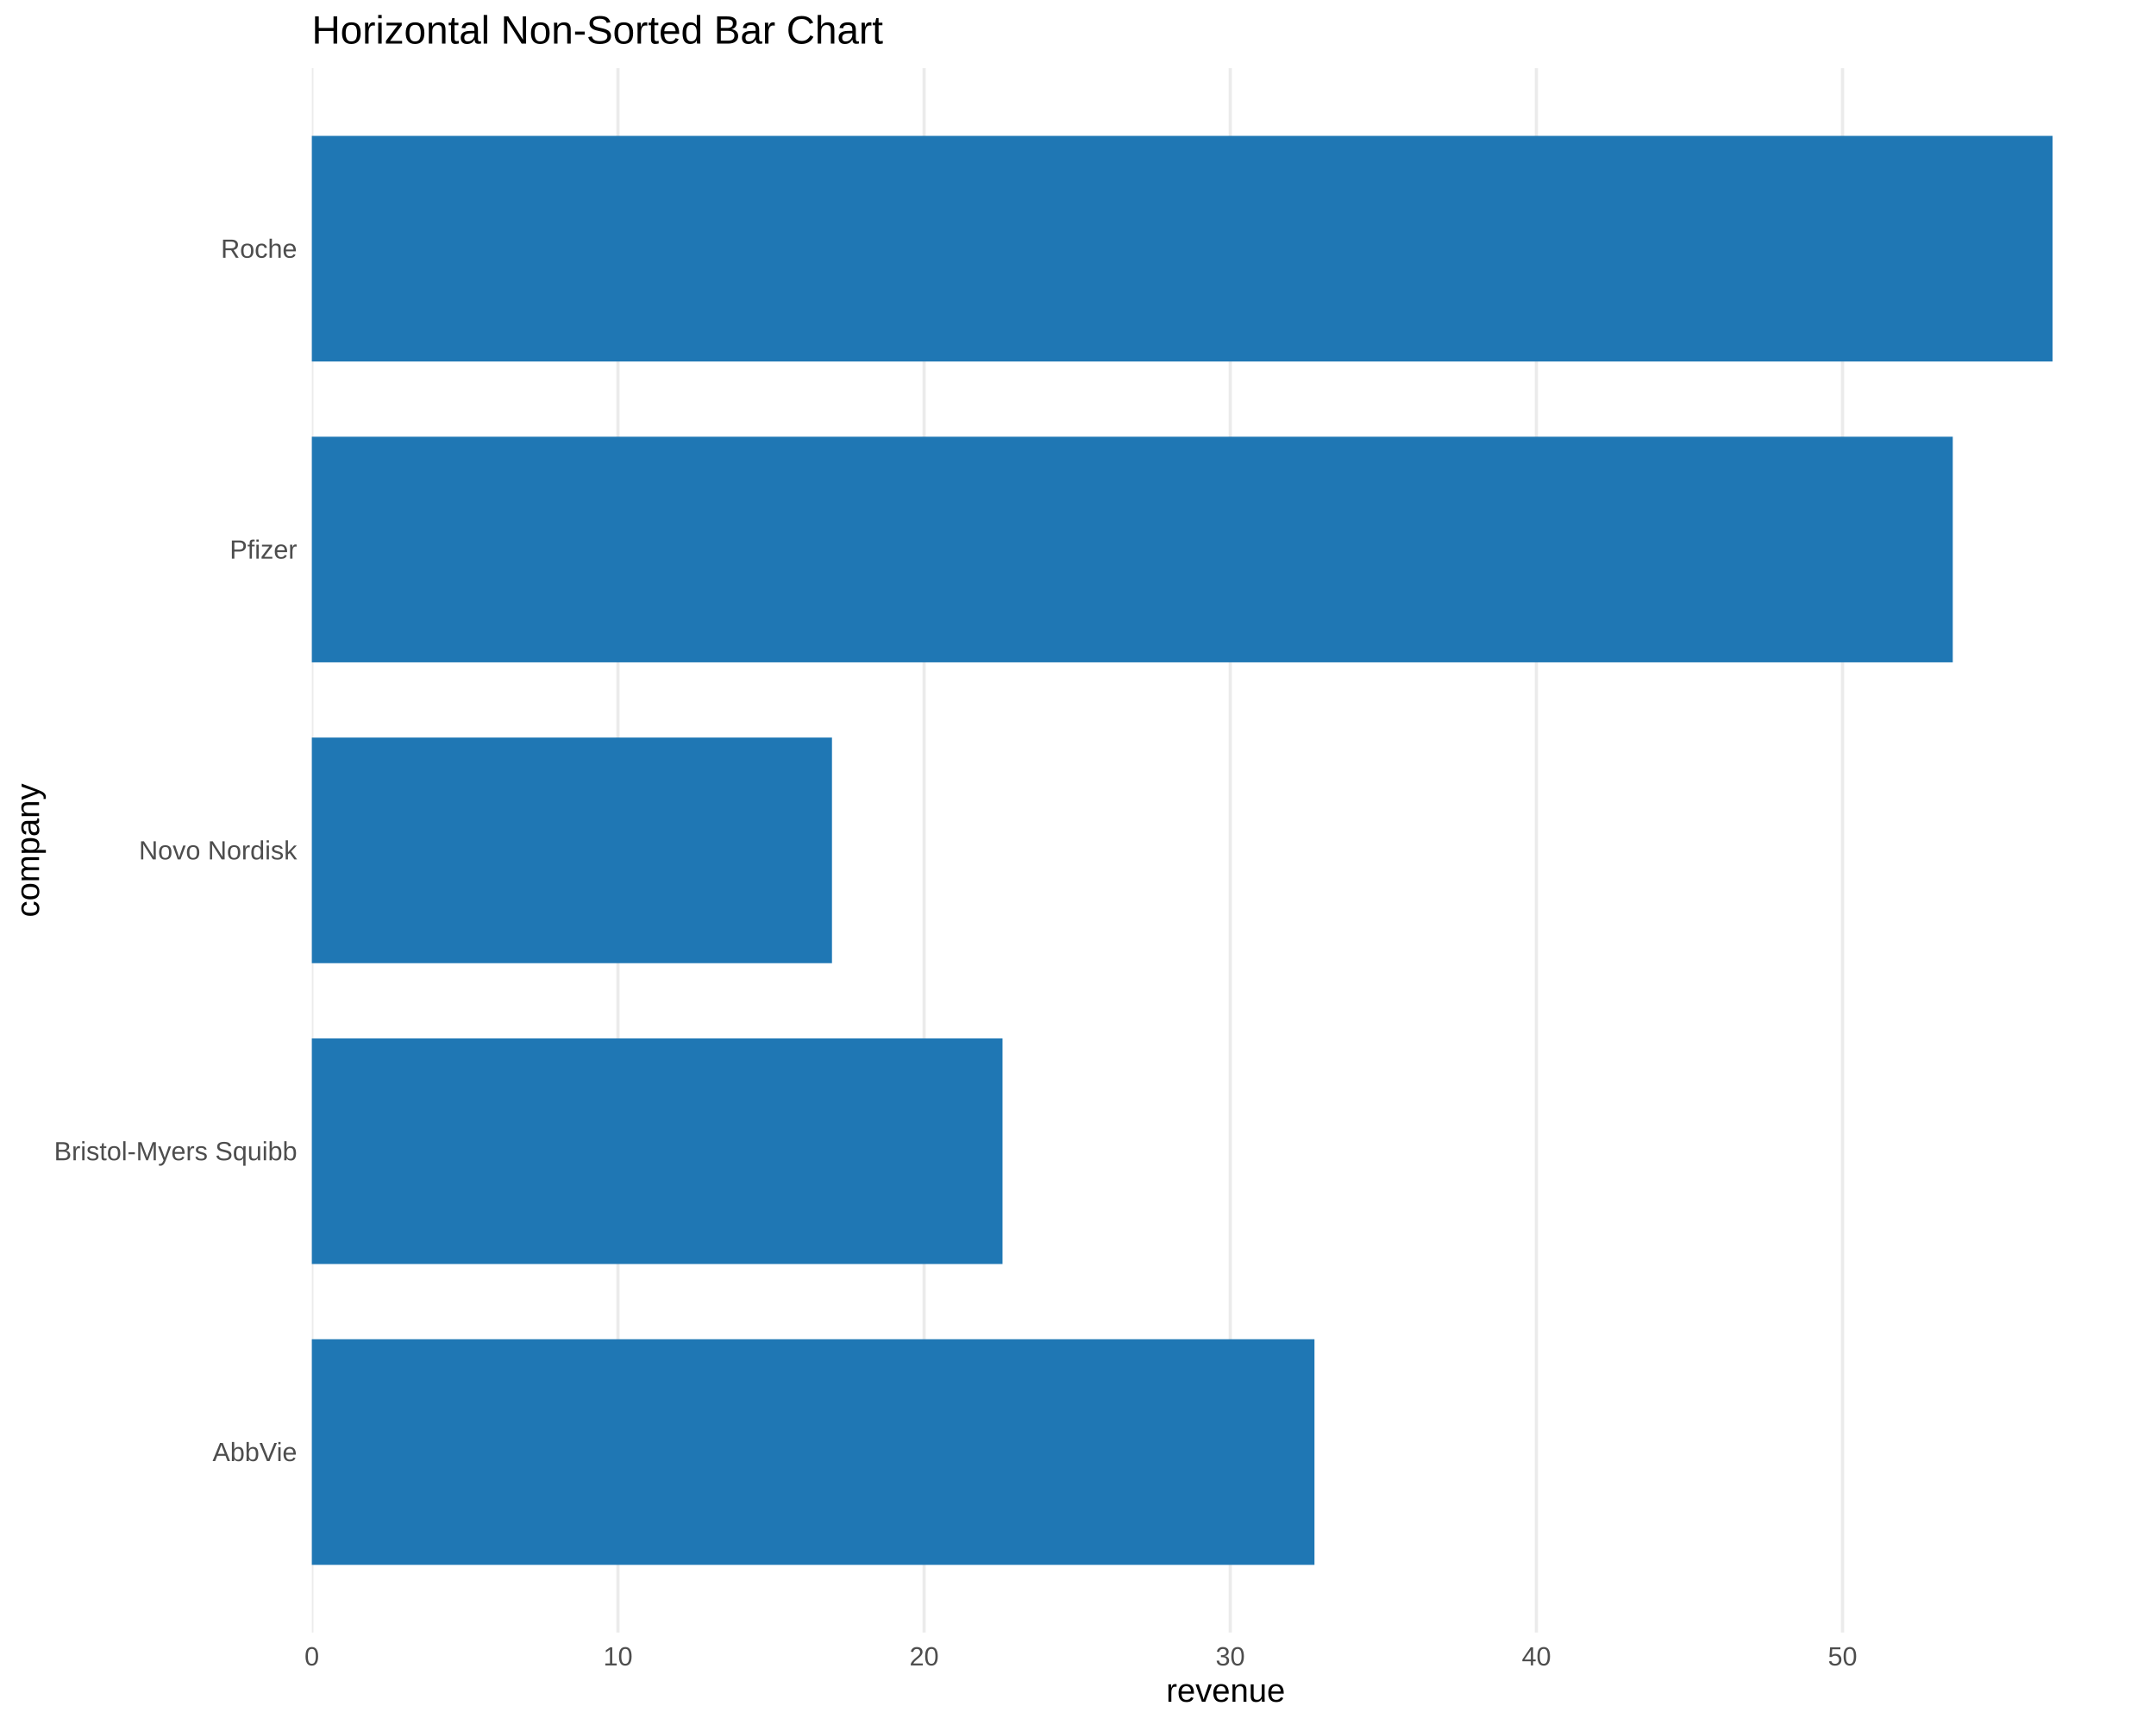
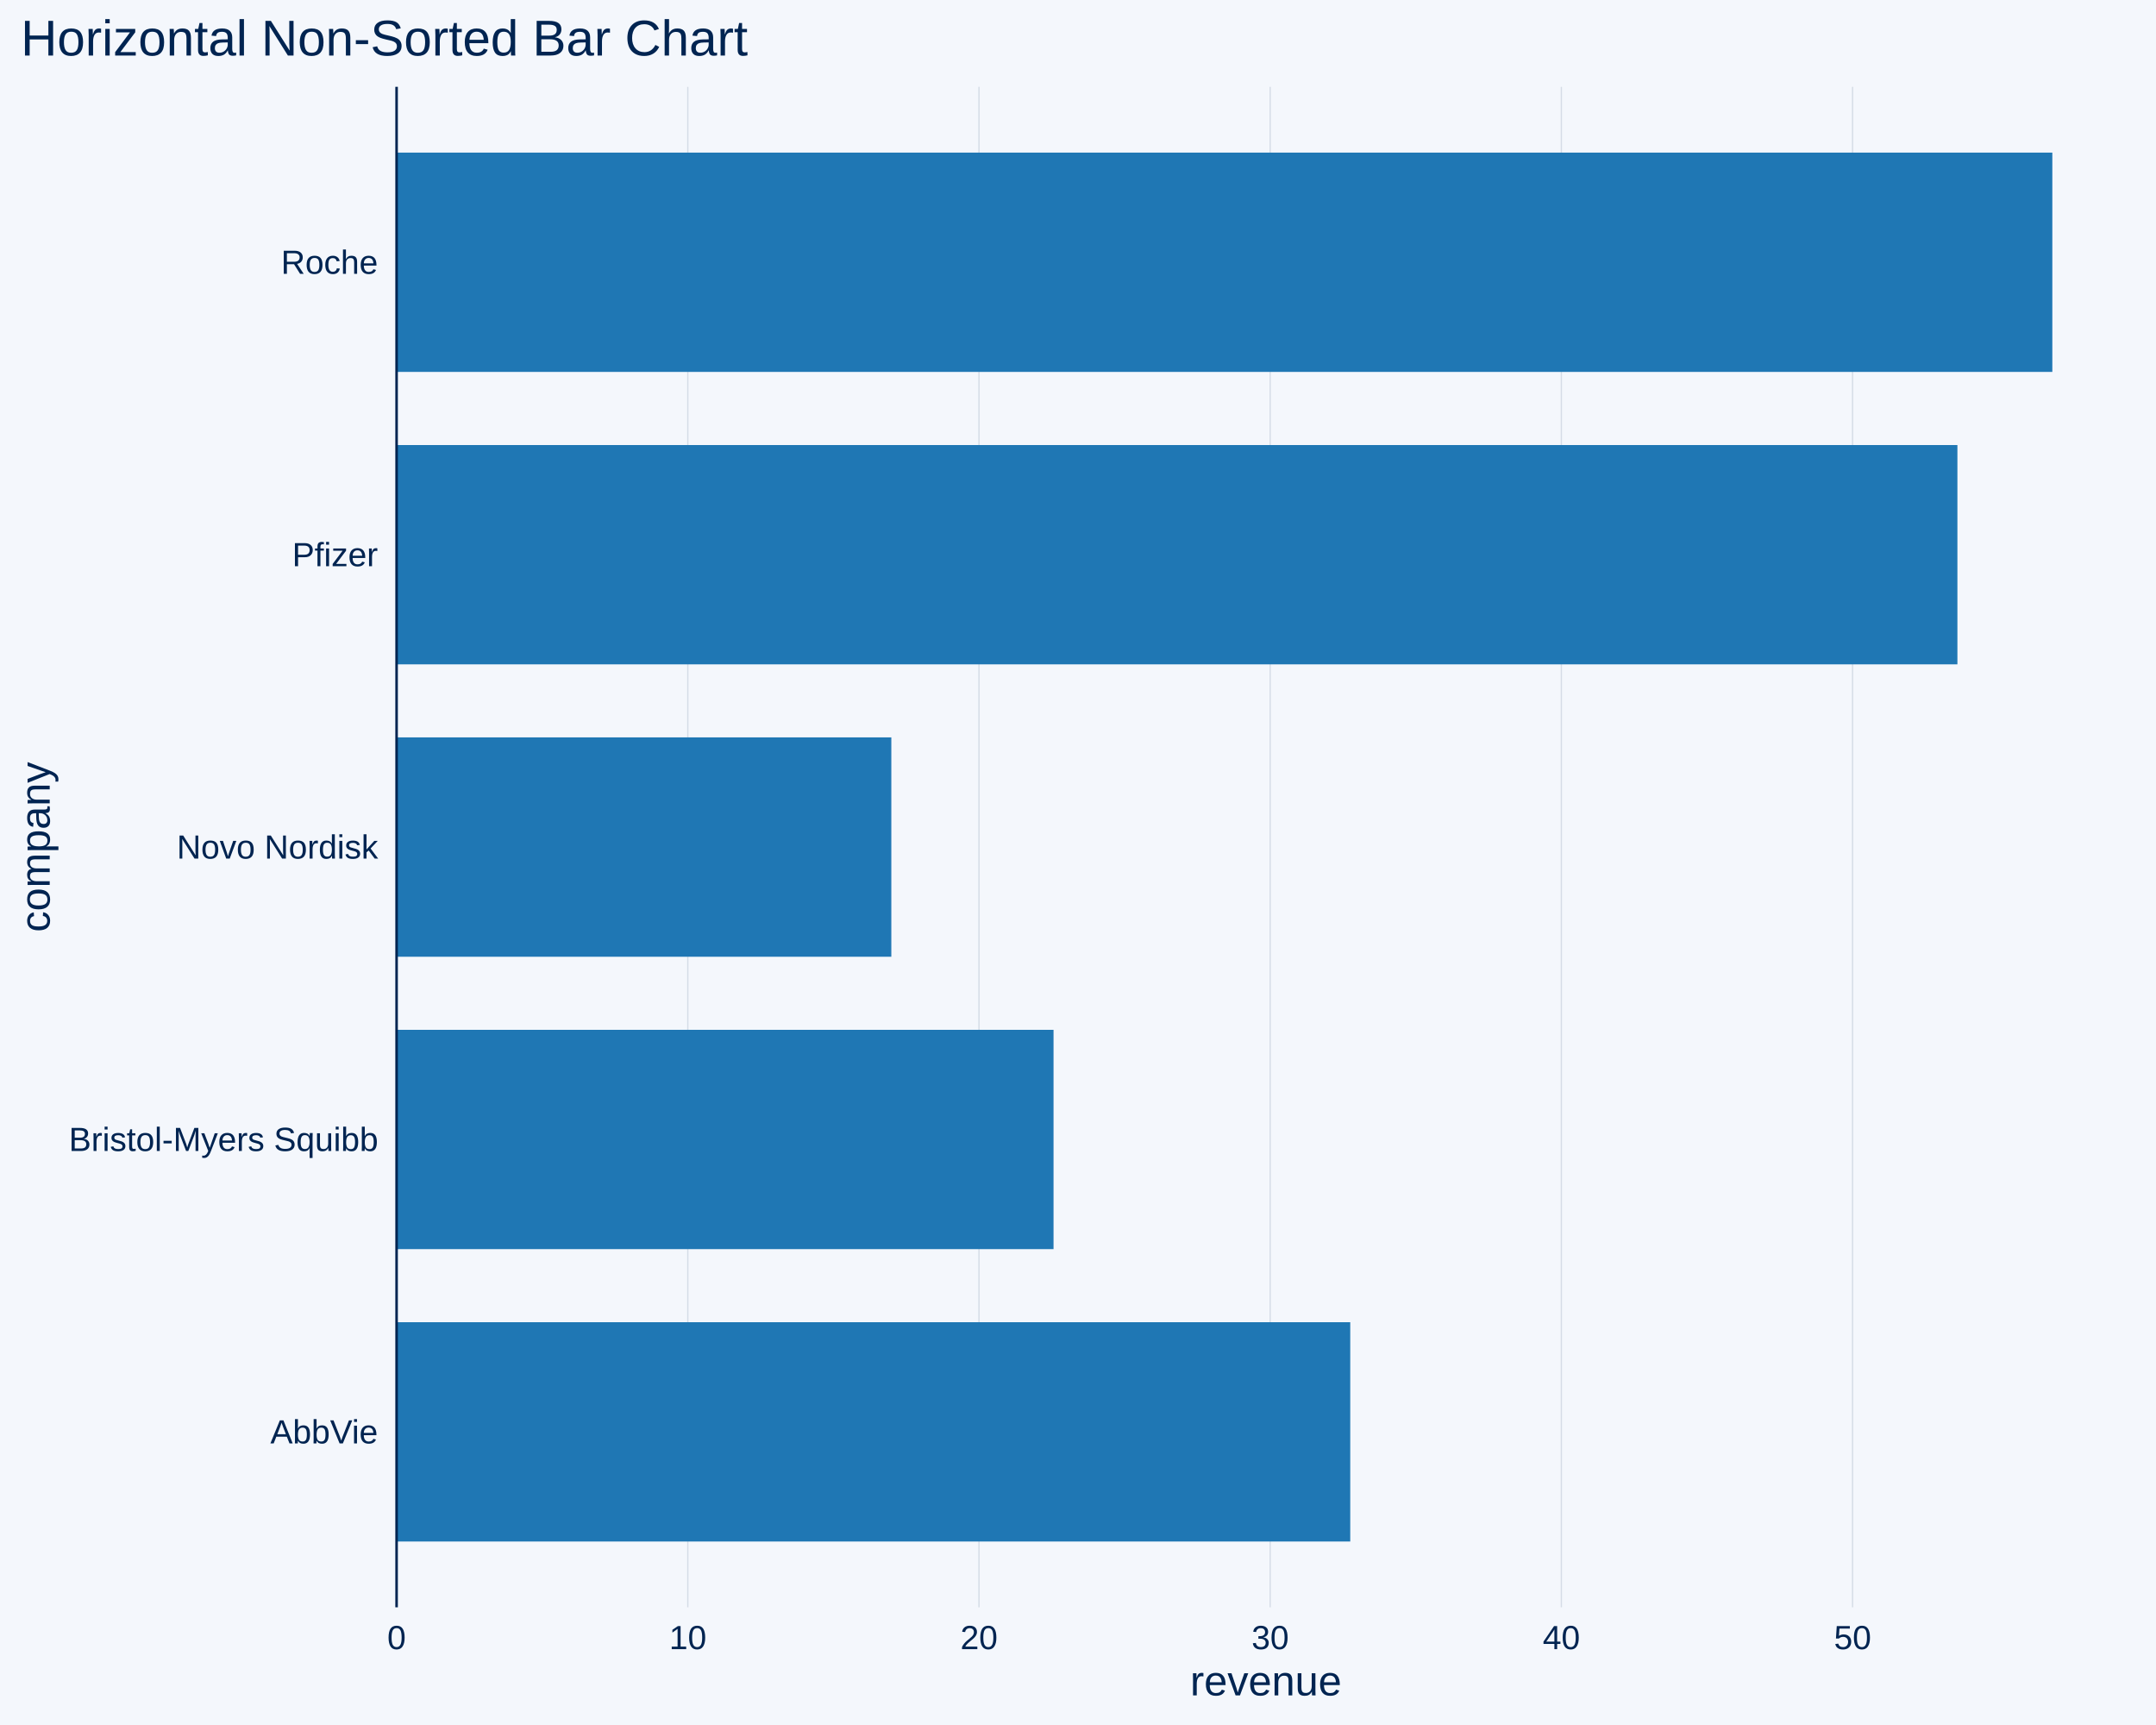
<svg xmlns="http://www.w3.org/2000/svg" viewBox="0 0 720.00 576.00">
  <defs>
    <style type="text/css">
    line, polyline, polygon, path, rect, circle {
      fill: none;
      stroke: #000000;
      stroke-linecap: round;
      stroke-linejoin: round;
      stroke-miterlimit: 10.00;
    }
  </style>
  </defs>
  <rect width="100%" height="100%" style="stroke: none; fill: #FFFFFF;" />
+   <rect x="0.00" y="0.00" width="720.00" height="576.00" style="stroke-width: 1.36; stroke: #F4F7FC; fill: #F4F7FC;" />
  <defs>
-     <clipPath id="cpMTA0LjE0fDcxNC41Mnw1NDUuMTN8MjIuNzc=">
-       <rect x="104.14" y="22.77" width="610.39" height="522.36" />
+     <clipPath id="cpMTMyLjQ0fDcxMy4wM3w1MzYuNzB8MjguOTk=">
+       <rect x="132.44" y="28.99" width="580.59" height="507.71" />
    </clipPath>
  </defs>
-   <polyline points="104.14,545.13 104.14,22.77 " style="stroke-width: 1.07; stroke: #EBEBEB; stroke-linecap: butt;" clip-path="url(#cpMTA0LjE0fDcxNC41Mnw1NDUuMTN8MjIuNzc=)" />
-   <polyline points="206.37,545.13 206.37,22.77 " style="stroke-width: 1.07; stroke: #EBEBEB; stroke-linecap: butt;" clip-path="url(#cpMTA0LjE0fDcxNC41Mnw1NDUuMTN8MjIuNzc=)" />
-   <polyline points="308.61,545.13 308.61,22.77 " style="stroke-width: 1.07; stroke: #EBEBEB; stroke-linecap: butt;" clip-path="url(#cpMTA0LjE0fDcxNC41Mnw1NDUuMTN8MjIuNzc=)" />
-   <polyline points="410.85,545.13 410.85,22.77 " style="stroke-width: 1.07; stroke: #EBEBEB; stroke-linecap: butt;" clip-path="url(#cpMTA0LjE0fDcxNC41Mnw1NDUuMTN8MjIuNzc=)" />
-   <polyline points="513.08,545.13 513.08,22.77 " style="stroke-width: 1.07; stroke: #EBEBEB; stroke-linecap: butt;" clip-path="url(#cpMTA0LjE0fDcxNC41Mnw1NDUuMTN8MjIuNzc=)" />
-   <polyline points="615.32,545.13 615.32,22.77 " style="stroke-width: 1.07; stroke: #EBEBEB; stroke-linecap: butt;" clip-path="url(#cpMTA0LjE0fDcxNC41Mnw1NDUuMTN8MjIuNzc=)" />
-   <rect x="104.14" y="145.83" width="547.99" height="75.34" style="stroke-width: 1.07; stroke: none; stroke-linecap: square; stroke-linejoin: miter; fill: #1F77B4;" clip-path="url(#cpMTA0LjE0fDcxNC41Mnw1NDUuMTN8MjIuNzc=)" />
-   <rect x="104.14" y="447.19" width="334.83" height="75.34" style="stroke-width: 1.07; stroke: none; stroke-linecap: square; stroke-linejoin: miter; fill: #1F77B4;" clip-path="url(#cpMTA0LjE0fDcxNC41Mnw1NDUuMTN8MjIuNzc=)" />
-   <rect x="104.14" y="45.37" width="581.32" height="75.34" style="stroke-width: 1.07; stroke: none; stroke-linecap: square; stroke-linejoin: miter; fill: #1F77B4;" clip-path="url(#cpMTA0LjE0fDcxNC41Mnw1NDUuMTN8MjIuNzc=)" />
-   <rect x="104.14" y="246.28" width="173.70" height="75.34" style="stroke-width: 1.07; stroke: none; stroke-linecap: square; stroke-linejoin: miter; fill: #1F77B4;" clip-path="url(#cpMTA0LjE0fDcxNC41Mnw1NDUuMTN8MjIuNzc=)" />
-   <rect x="104.14" y="346.73" width="230.65" height="75.34" style="stroke-width: 1.07; stroke: none; stroke-linecap: square; stroke-linejoin: miter; fill: #1F77B4;" clip-path="url(#cpMTA0LjE0fDcxNC41Mnw1NDUuMTN8MjIuNzc=)" />
+   <polyline points="132.44,536.70 132.44,28.99 " style="stroke-width: 0.43; stroke: #D5DCE6; stroke-linecap: butt;" clip-path="url(#cpMTMyLjQ0fDcxMy4wM3w1MzYuNzB8MjguOTk=)" />
+   <polyline points="229.69,536.70 229.69,28.99 " style="stroke-width: 0.43; stroke: #D5DCE6; stroke-linecap: butt;" clip-path="url(#cpMTMyLjQ0fDcxMy4wM3w1MzYuNzB8MjguOTk=)" />
+   <polyline points="326.93,536.70 326.93,28.99 " style="stroke-width: 0.43; stroke: #D5DCE6; stroke-linecap: butt;" clip-path="url(#cpMTMyLjQ0fDcxMy4wM3w1MzYuNzB8MjguOTk=)" />
+   <polyline points="424.18,536.70 424.18,28.99 " style="stroke-width: 0.43; stroke: #D5DCE6; stroke-linecap: butt;" clip-path="url(#cpMTMyLjQ0fDcxMy4wM3w1MzYuNzB8MjguOTk=)" />
+   <polyline points="521.42,536.70 521.42,28.99 " style="stroke-width: 0.43; stroke: #D5DCE6; stroke-linecap: butt;" clip-path="url(#cpMTMyLjQ0fDcxMy4wM3w1MzYuNzB8MjguOTk=)" />
+   <polyline points="618.67,536.70 618.67,28.99 " style="stroke-width: 0.43; stroke: #D5DCE6; stroke-linecap: butt;" clip-path="url(#cpMTMyLjQ0fDcxMy4wM3w1MzYuNzB8MjguOTk=)" />
+   <rect x="132.44" y="148.60" width="521.24" height="73.23" style="stroke-width: 1.07; stroke: none; stroke-linecap: square; stroke-linejoin: miter; fill: #1F77B4;" clip-path="url(#cpMTMyLjQ0fDcxMy4wM3w1MzYuNzB8MjguOTk=)" />
+   <rect x="132.44" y="441.51" width="318.48" height="73.23" style="stroke-width: 1.07; stroke: none; stroke-linecap: square; stroke-linejoin: miter; fill: #1F77B4;" clip-path="url(#cpMTMyLjQ0fDcxMy4wM3w1MzYuNzB8MjguOTk=)" />
+   <rect x="132.44" y="50.96" width="552.94" height="73.23" style="stroke-width: 1.07; stroke: none; stroke-linecap: square; stroke-linejoin: miter; fill: #1F77B4;" clip-path="url(#cpMTMyLjQ0fDcxMy4wM3w1MzYuNzB8MjguOTk=)" />
+   <rect x="132.44" y="246.23" width="165.22" height="73.23" style="stroke-width: 1.07; stroke: none; stroke-linecap: square; stroke-linejoin: miter; fill: #1F77B4;" clip-path="url(#cpMTMyLjQ0fDcxMy4wM3w1MzYuNzB8MjguOTk=)" />
+   <rect x="132.44" y="343.87" width="219.39" height="73.23" style="stroke-width: 1.07; stroke: none; stroke-linecap: square; stroke-linejoin: miter; fill: #1F77B4;" clip-path="url(#cpMTMyLjQ0fDcxMy4wM3w1MzYuNzB8MjguOTk=)" />
  <defs>
    <clipPath id="cpMC4wMHw3MjAuMDB8NTc2LjAwfDAuMDA=">
      <rect x="0.00" y="0.00" width="720.00" height="576.00" />
    </clipPath>
  </defs>
+   <polyline points="132.44,536.70 132.44,28.99 " style="stroke-width: 0.85; stroke: #002451; stroke-linecap: butt;" clip-path="url(#cpMC4wMHw3MjAuMDB8NTc2LjAwfDAuMDA=)" />
  <g clip-path="url(#cpMC4wMHw3MjAuMDB8NTc2LjAwfDAuMDA=)">
-     <text x="70.98" y="487.88" style="font-size: 8.80px; fill: #4D4D4D; font-family: Liberation Sans;" textLength="28.22px" lengthAdjust="spacingAndGlyphs">AbbVie</text>
+     <text x="90.29" y="481.97" style="font-size: 11.20px; fill: #002451; font-family: Liberation Sans;" textLength="35.88px" lengthAdjust="spacingAndGlyphs">AbbVie</text>
  </g>
  <g clip-path="url(#cpMC4wMHw3MjAuMDB8NTc2LjAwfDAuMDA=)">
-     <text x="18.06" y="387.43" style="font-size: 8.80px; fill: #4D4D4D; font-family: Liberation Sans;" textLength="81.14px" lengthAdjust="spacingAndGlyphs">Bristol-Myers Squibb</text>
+     <text x="22.99" y="384.33" style="font-size: 11.20px; fill: #002451; font-family: Liberation Sans;" textLength="103.17px" lengthAdjust="spacingAndGlyphs">Bristol-Myers Squibb</text>
  </g>
  <g clip-path="url(#cpMC4wMHw3MjAuMDB8NTc2LjAwfDAuMDA=)">
-     <text x="46.39" y="286.97" style="font-size: 8.80px; fill: #4D4D4D; font-family: Liberation Sans;" textLength="52.81px" lengthAdjust="spacingAndGlyphs">Novo Nordisk</text>
+     <text x="59.04" y="286.70" style="font-size: 11.20px; fill: #002451; font-family: Liberation Sans;" textLength="67.12px" lengthAdjust="spacingAndGlyphs">Novo Nordisk</text>
  </g>
  <g clip-path="url(#cpMC4wMHw3MjAuMDB8NTc2LjAwfDAuMDA=)">
-     <text x="76.72" y="186.52" style="font-size: 8.80px; fill: #4D4D4D; font-family: Liberation Sans;" textLength="22.48px" lengthAdjust="spacingAndGlyphs">Pfizer</text>
+     <text x="97.57" y="189.06" style="font-size: 11.20px; fill: #002451; font-family: Liberation Sans;" textLength="28.59px" lengthAdjust="spacingAndGlyphs">Pfizer</text>
  </g>
  <g clip-path="url(#cpMC4wMHw3MjAuMDB8NTc2LjAwfDAuMDA=)">
-     <text x="73.77" y="86.07" style="font-size: 8.80px; fill: #4D4D4D; font-family: Liberation Sans;" textLength="25.44px" lengthAdjust="spacingAndGlyphs">Roche</text>
+     <text x="93.84" y="91.43" style="font-size: 11.20px; fill: #002451; font-family: Liberation Sans;" textLength="32.33px" lengthAdjust="spacingAndGlyphs">Roche</text>
  </g>
  <g clip-path="url(#cpMC4wMHw3MjAuMDB8NTc2LjAwfDAuMDA=)">
-     <text x="101.69" y="556.11" style="font-size: 8.80px; fill: #4D4D4D; font-family: Liberation Sans;" textLength="4.89px" lengthAdjust="spacingAndGlyphs">0</text>
+     <text x="129.33" y="550.68" style="font-size: 11.20px; fill: #002451; font-family: Liberation Sans;" textLength="6.22px" lengthAdjust="spacingAndGlyphs">0</text>
  </g>
  <g clip-path="url(#cpMC4wMHw3MjAuMDB8NTc2LjAwfDAuMDA=)">
-     <text x="201.48" y="556.11" style="font-size: 8.80px; fill: #4D4D4D; font-family: Liberation Sans;" textLength="9.78px" lengthAdjust="spacingAndGlyphs">10</text>
+     <text x="223.47" y="550.68" style="font-size: 11.20px; fill: #002451; font-family: Liberation Sans;" textLength="12.44px" lengthAdjust="spacingAndGlyphs">10</text>
  </g>
  <g clip-path="url(#cpMC4wMHw3MjAuMDB8NTc2LjAwfDAuMDA=)">
-     <text x="303.72" y="556.11" style="font-size: 8.80px; fill: #4D4D4D; font-family: Liberation Sans;" textLength="9.78px" lengthAdjust="spacingAndGlyphs">20</text>
+     <text x="320.71" y="550.68" style="font-size: 11.20px; fill: #002451; font-family: Liberation Sans;" textLength="12.44px" lengthAdjust="spacingAndGlyphs">20</text>
  </g>
  <g clip-path="url(#cpMC4wMHw3MjAuMDB8NTc2LjAwfDAuMDA=)">
-     <text x="405.96" y="556.11" style="font-size: 8.80px; fill: #4D4D4D; font-family: Liberation Sans;" textLength="9.78px" lengthAdjust="spacingAndGlyphs">30</text>
+     <text x="417.96" y="550.68" style="font-size: 11.20px; fill: #002451; font-family: Liberation Sans;" textLength="12.44px" lengthAdjust="spacingAndGlyphs">30</text>
  </g>
  <g clip-path="url(#cpMC4wMHw3MjAuMDB8NTc2LjAwfDAuMDA=)">
-     <text x="508.19" y="556.11" style="font-size: 8.80px; fill: #4D4D4D; font-family: Liberation Sans;" textLength="9.78px" lengthAdjust="spacingAndGlyphs">40</text>
+     <text x="515.20" y="550.68" style="font-size: 11.20px; fill: #002451; font-family: Liberation Sans;" textLength="12.44px" lengthAdjust="spacingAndGlyphs">40</text>
  </g>
  <g clip-path="url(#cpMC4wMHw3MjAuMDB8NTc2LjAwfDAuMDA=)">
-     <text x="610.43" y="556.11" style="font-size: 8.80px; fill: #4D4D4D; font-family: Liberation Sans;" textLength="9.78px" lengthAdjust="spacingAndGlyphs">50</text>
+     <text x="612.45" y="550.68" style="font-size: 11.20px; fill: #002451; font-family: Liberation Sans;" textLength="12.44px" lengthAdjust="spacingAndGlyphs">50</text>
  </g>
  <g clip-path="url(#cpMC4wMHw3MjAuMDB8NTc2LjAwfDAuMDA=)">
-     <text x="389.44" y="568.24" style="font-size: 11.00px; font-family: Liberation Sans;" textLength="39.78px" lengthAdjust="spacingAndGlyphs">revenue</text>
+     <text x="397.45" y="566.12" style="font-size: 14.00px; fill: #002451; font-family: Liberation Sans;" textLength="50.56px" lengthAdjust="spacingAndGlyphs">revenue</text>
  </g>
  <g clip-path="url(#cpMC4wMHw3MjAuMDB8NTc2LjAwfDAuMDA=)">
-     <text transform="translate(13.04,306.28) rotate(-90)" style="font-size: 11.00px; font-family: Liberation Sans;" textLength="44.66px" lengthAdjust="spacingAndGlyphs">company</text>
+     <text transform="translate(16.60,311.24) rotate(-90)" style="font-size: 14.00px; fill: #002451; font-family: Liberation Sans;" textLength="56.78px" lengthAdjust="spacingAndGlyphs">company</text>
  </g>
  <g clip-path="url(#cpMC4wMHw3MjAuMDB8NTc2LjAwfDAuMDA=)">
-     <text x="104.14" y="14.56" style="font-size: 13.20px; font-family: Liberation Sans;" textLength="190.48px" lengthAdjust="spacingAndGlyphs">Horizontal Non-Sorted Bar Chart</text>
+     <text x="6.97" y="18.54" style="font-size: 16.80px; fill: #002451; font-family: Liberation Sans;" textLength="242.78px" lengthAdjust="spacingAndGlyphs">Horizontal Non-Sorted Bar Chart</text>
  </g>
</svg>
